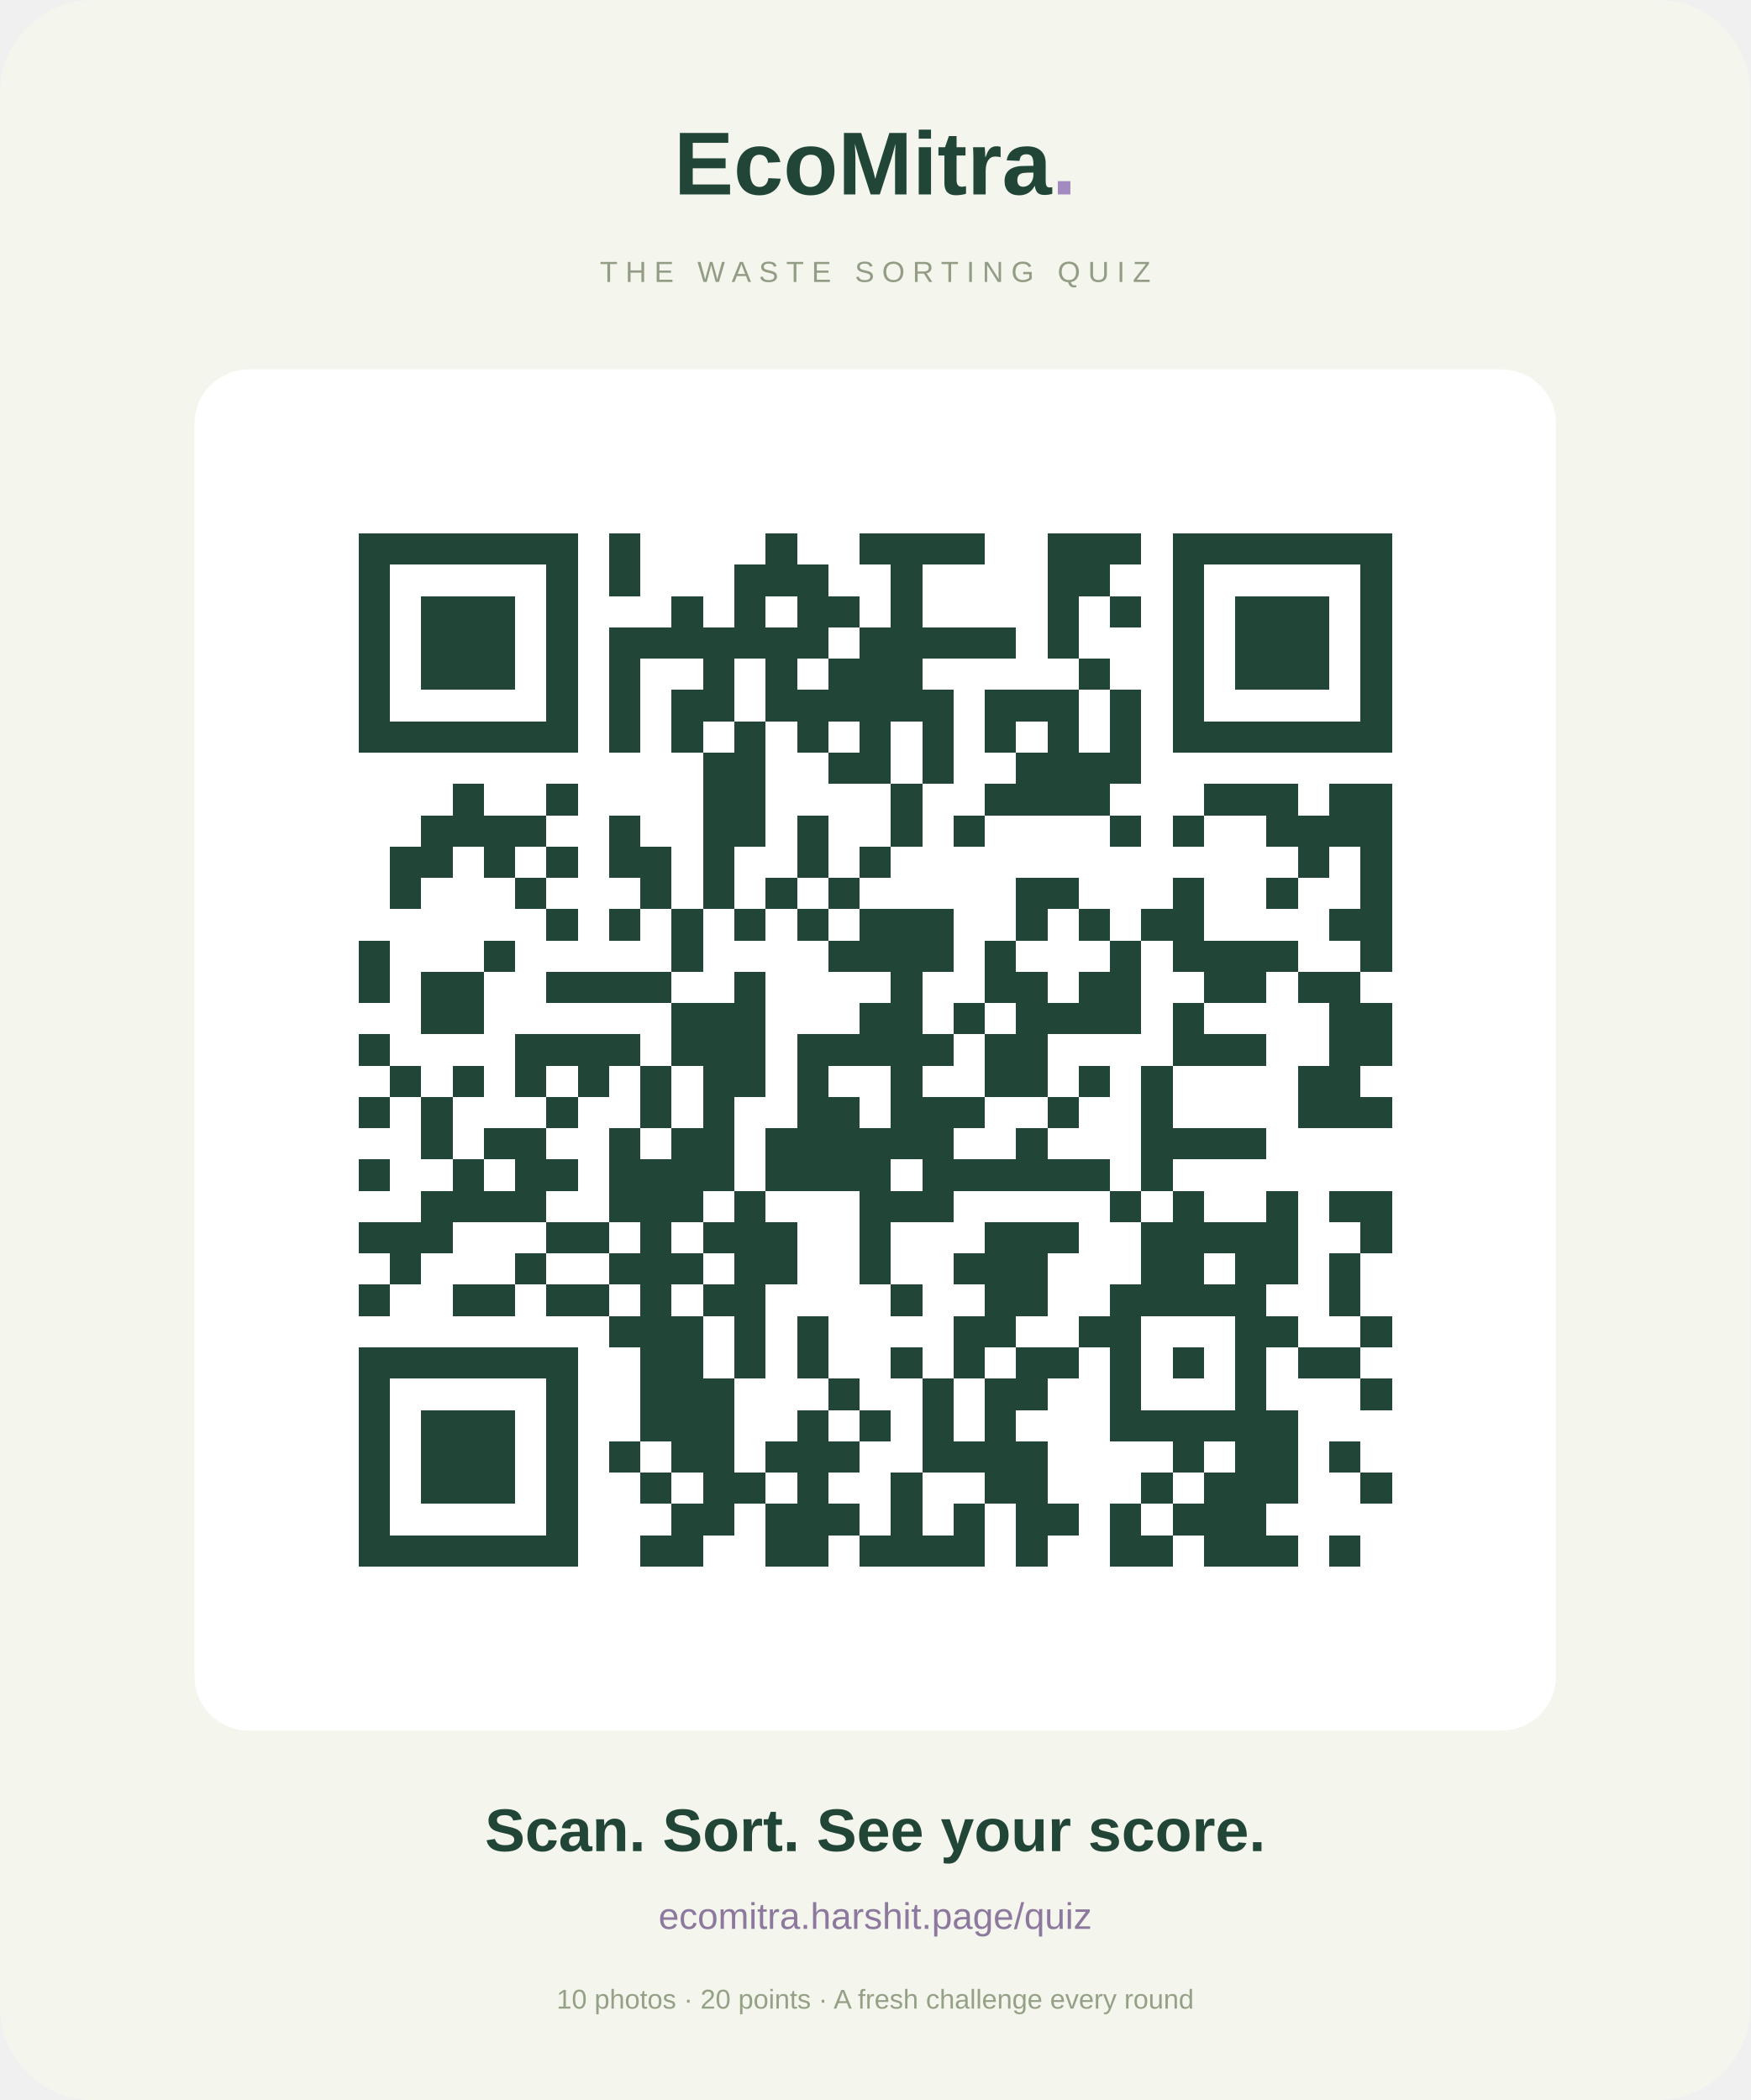
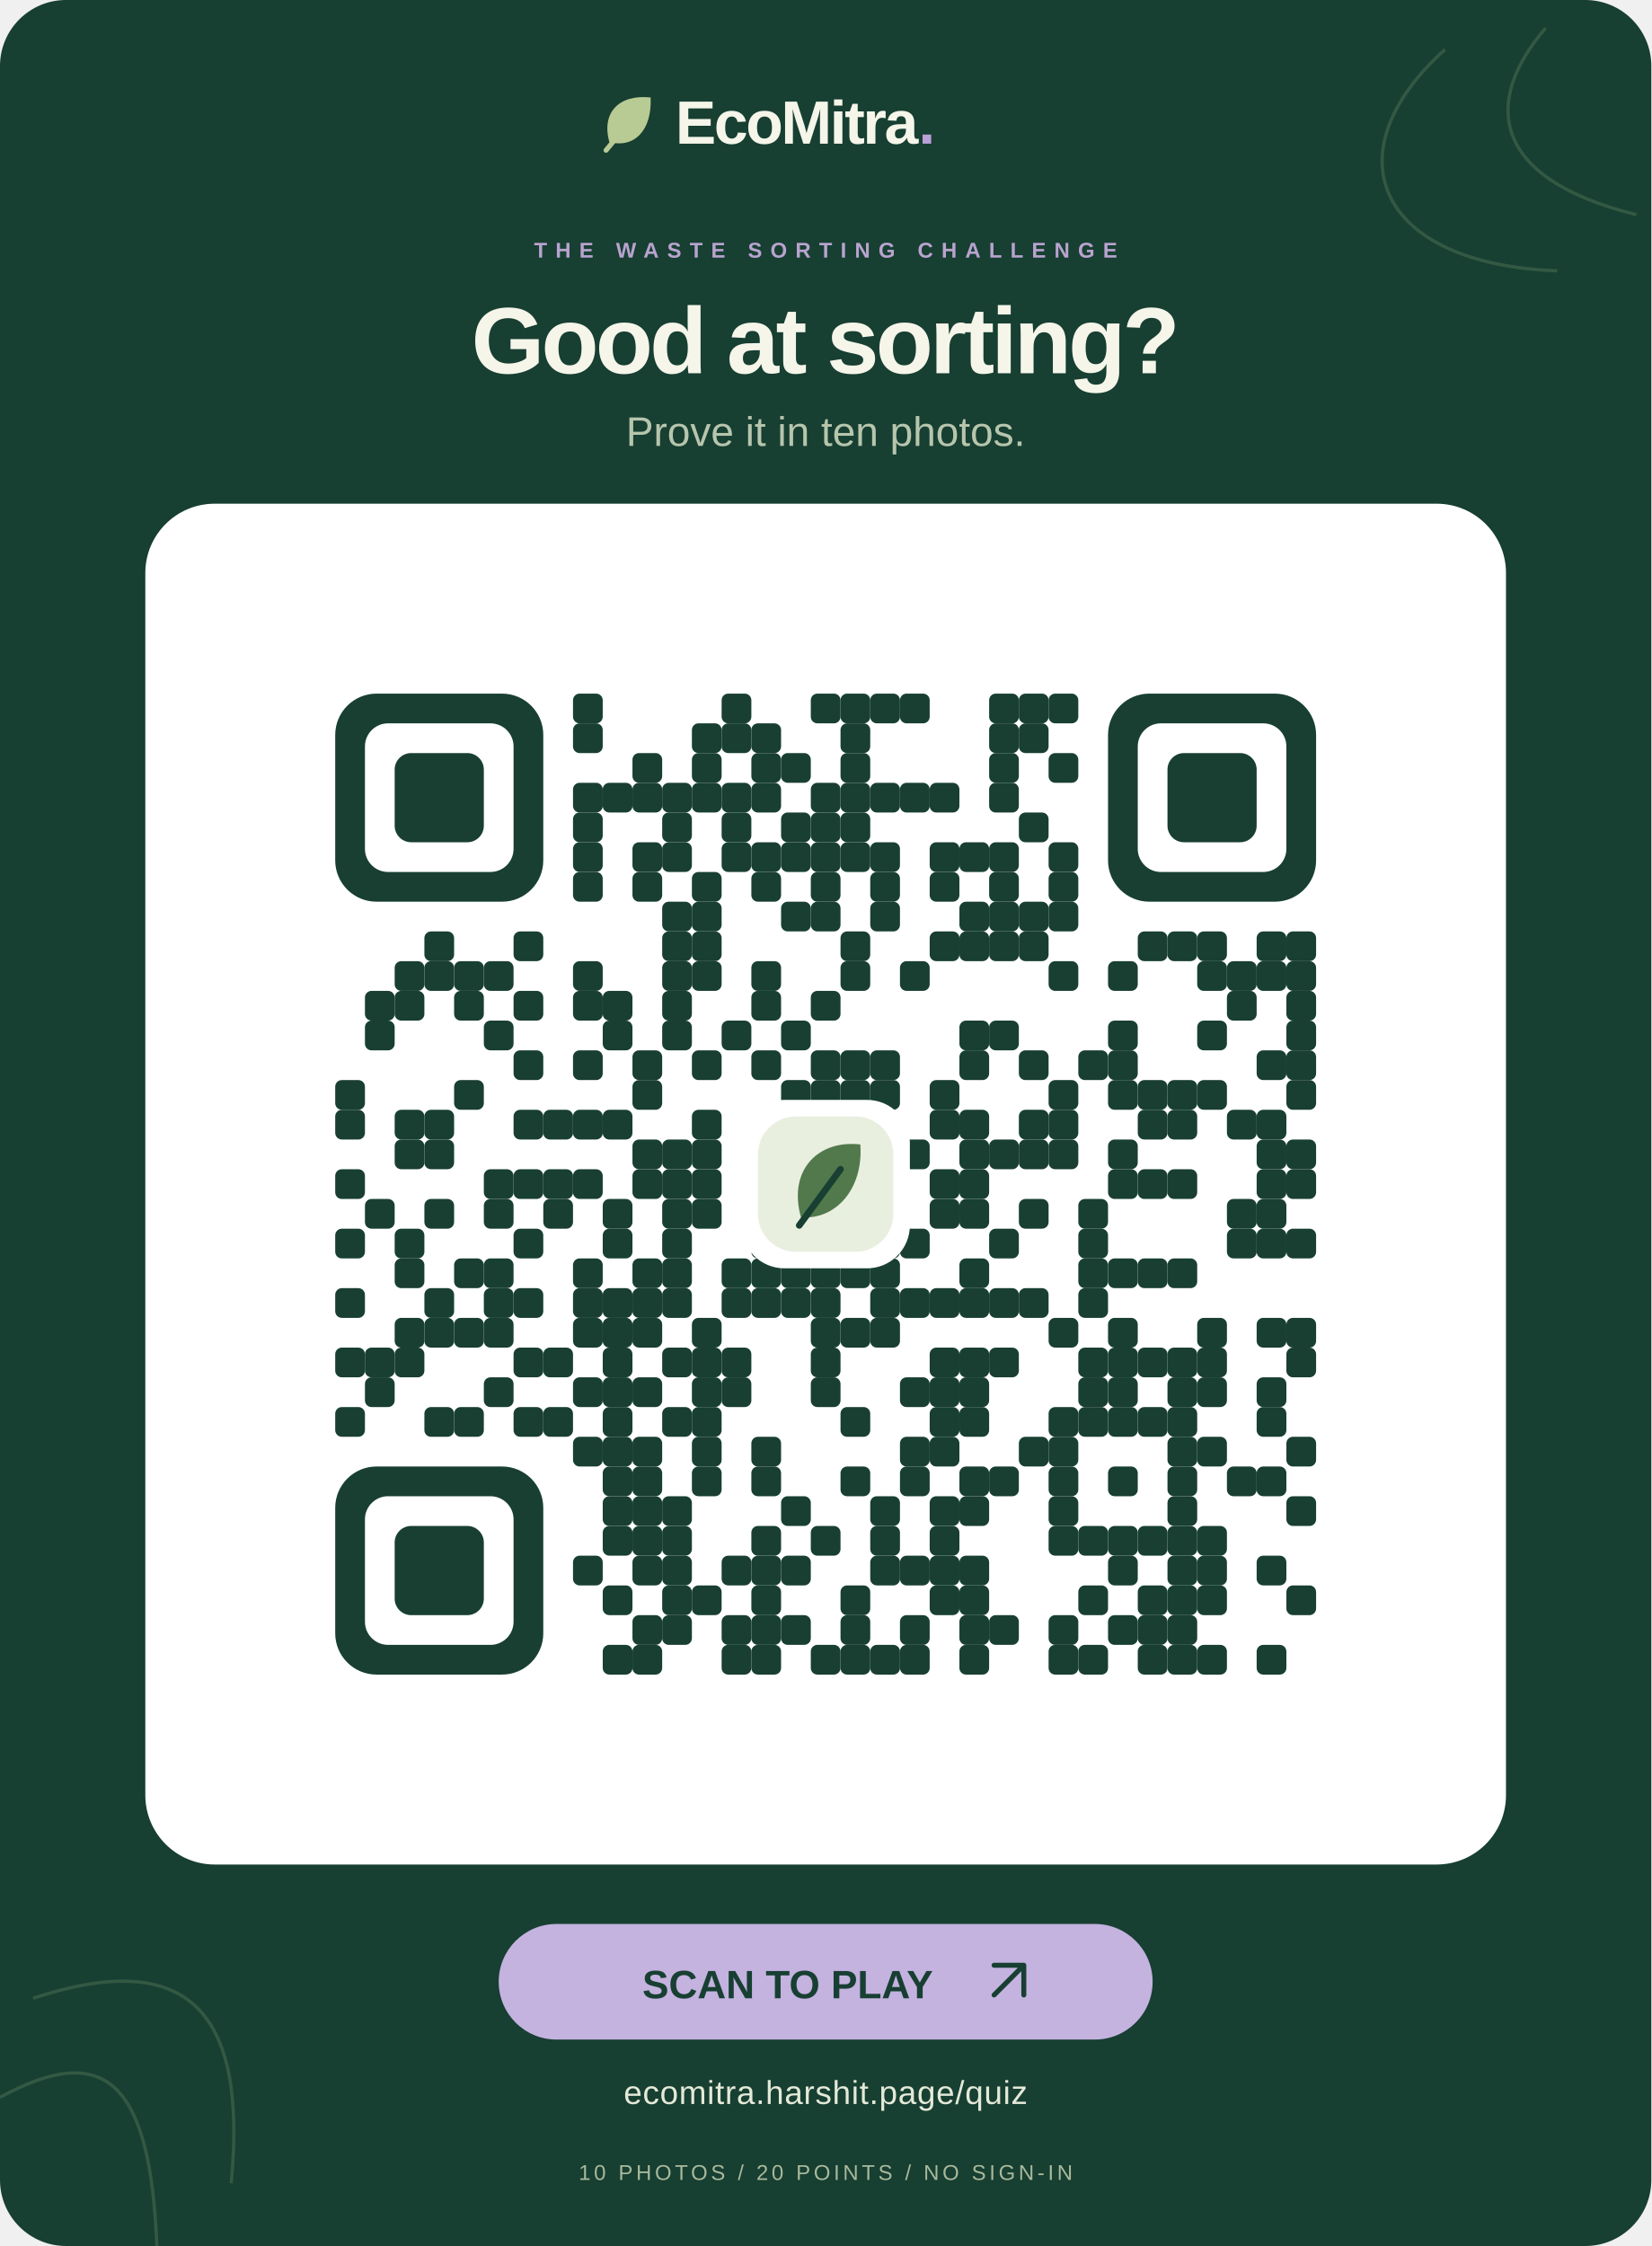
- <svg xmlns="http://www.w3.org/2000/svg" width="900" height="1080" viewBox="0 0 900 1080">
-   <rect width="900" height="1080" rx="48" fill="#f4f6ee" />
-   <text x="450" y="100" text-anchor="middle" font-family="Arial,sans-serif" font-size="46" font-weight="700" fill="#214537">EcoMitra<tspan fill="#a38ac0">.</tspan>
-   </text>
-   <text x="450" y="145" text-anchor="middle" font-family="Arial,sans-serif" font-size="15" letter-spacing="4" fill="#939d86">THE WASTE SORTING QUIZ</text>
-   <rect x="100" y="190" width="700" height="700" rx="28" fill="white" />
-   <svg x="120" y="210" width="660" height="660" viewBox="0 0 41 41" shape-rendering="crispEdges">
-     <path fill="#ffffff" d="M0 0h41v41H0z" />
-     <path stroke="#214537" d="M4 4.5h7m1 0h1m4 0h1m2 0h4m2 0h3m1 0h7M4 5.5h1m5 0h1m1 0h1m3 0h3m2 0h1m4 0h2m2 0h1m5 0h1M4 6.5h1m1 0h3m1 0h1m3 0h1m1 0h1m1 0h2m1 0h1m4 0h1m1 0h1m1 0h1m1 0h3m1 0h1M4 7.5h1m1 0h3m1 0h1m1 0h7m1 0h5m1 0h1m3 0h1m1 0h3m1 0h1M4 8.5h1m1 0h3m1 0h1m1 0h1m2 0h1m1 0h1m1 0h3m5 0h1m2 0h1m1 0h3m1 0h1M4 9.5h1m5 0h1m1 0h1m1 0h2m1 0h6m1 0h3m1 0h1m1 0h1m5 0h1M4 10.5h7m1 0h1m1 0h1m1 0h1m1 0h1m1 0h1m1 0h1m1 0h1m1 0h1m1 0h1m1 0h7M15 11.5h2m2 0h2m1 0h1m2 0h4M7 12.5h1m2 0h1m4 0h2m4 0h1m2 0h4m3 0h3m1 0h2M6 13.5h4m2 0h1m2 0h2m1 0h1m2 0h1m1 0h1m4 0h1m1 0h1m2 0h4M5 14.5h2m1 0h1m1 0h1m1 0h2m1 0h1m2 0h1m1 0h1m13 0h1m1 0h1M5 15.5h1m3 0h1m3 0h1m1 0h1m1 0h1m1 0h1m5 0h2m3 0h1m2 0h1m2 0h1M10 16.5h1m1 0h1m1 0h1m1 0h1m1 0h1m1 0h3m2 0h1m1 0h1m1 0h2m4 0h2M4 17.5h1m3 0h1m5 0h1m4 0h4m1 0h1m3 0h1m1 0h4m2 0h1M4 18.5h1m1 0h2m2 0h4m2 0h1m4 0h1m2 0h2m1 0h2m2 0h2m1 0h2M6 19.5h2m6 0h3m3 0h2m1 0h1m1 0h4m1 0h1m4 0h2M4 20.5h1m4 0h4m1 0h3m1 0h5m1 0h2m4 0h3m2 0h2M5 21.5h1m1 0h1m1 0h1m1 0h1m1 0h1m1 0h2m1 0h1m2 0h1m2 0h2m1 0h1m1 0h1m4 0h2M4 22.5h1m1 0h1m3 0h1m2 0h1m1 0h1m2 0h2m1 0h3m2 0h1m2 0h1m4 0h3M6 23.5h1m1 0h2m2 0h1m1 0h2m1 0h6m2 0h1m3 0h4M4 24.5h1m2 0h1m1 0h2m1 0h4m1 0h4m1 0h6m1 0h1M6 25.5h4m2 0h3m1 0h1m3 0h3m5 0h1m1 0h1m2 0h1m1 0h2M4 26.5h3m3 0h2m1 0h1m1 0h3m2 0h1m3 0h3m2 0h5m2 0h1M5 27.5h1m3 0h1m2 0h3m1 0h2m2 0h1m2 0h3m3 0h2m1 0h2m1 0h1M4 28.5h1m2 0h2m1 0h2m1 0h1m1 0h2m4 0h1m2 0h2m2 0h5m2 0h1M12 29.5h3m1 0h1m1 0h1m4 0h2m2 0h2m3 0h2m2 0h1M4 30.5h7m2 0h2m1 0h1m1 0h1m2 0h1m1 0h1m1 0h2m1 0h1m1 0h1m1 0h1m1 0h2M4 31.5h1m5 0h1m2 0h3m3 0h1m2 0h1m1 0h2m2 0h1m3 0h1m3 0h1M4 32.5h1m1 0h3m1 0h1m2 0h3m2 0h1m1 0h1m1 0h1m1 0h1m3 0h6M4 33.5h1m1 0h3m1 0h1m1 0h1m1 0h2m1 0h3m2 0h4m4 0h1m1 0h2m1 0h1M4 34.5h1m1 0h3m1 0h1m2 0h1m1 0h2m1 0h1m2 0h1m2 0h2m3 0h1m1 0h3m2 0h1M4 35.5h1m5 0h1m3 0h2m1 0h3m1 0h1m1 0h1m1 0h2m1 0h1m1 0h3M4 36.5h7m2 0h2m2 0h2m1 0h4m1 0h1m2 0h2m1 0h3m1 0h1" />
-   </svg>
-   <text x="450" y="952" text-anchor="middle" font-family="Arial,sans-serif" font-size="31" font-weight="600" fill="#214537">Scan. Sort. See your score.</text>
-   <text x="450" y="992" text-anchor="middle" font-family="Arial,sans-serif" font-size="19" fill="#8d799e">ecomitra.harshit.page/quiz</text>
-   <text x="450" y="1033" text-anchor="middle" font-family="Arial,sans-serif" font-size="14" fill="#95a186">10 photos · 20 points · A fresh challenge every round</text>
+ <svg xmlns="http://www.w3.org/2000/svg" width="1000" height="1360" viewBox="0 0 1000 1360">
+   <rect width="1000" height="1360" rx="40" fill="#173f32" />
+   <path d="M875 30c-70 63-41 130 68 134M936 17c-38 44-34 91 55 113M20 1210c94-31 130 8 120 112M0 1270c64-35 91-9 95 90" stroke="#87a376" stroke-width="2" opacity=".25" fill="none" />
+   <g transform="translate(365 59)">
+     <path d="M4 27C-1 9 10-2 29 0c1 20-10 31-25 27Z" fill="#b8cb94" />
+     <path d="m2 32 19-23" stroke="#b8cb94" stroke-width="3" stroke-linecap="round" />
+     <text x="44" y="28" font-family="Arial,sans-serif" font-size="37" font-weight="700" letter-spacing="-1.3" fill="#f5f5e9">EcoMitra<tspan fill="#bba1d8">.</tspan>
+     </text>
+   </g>
+   <text x="500" y="156" text-anchor="middle" font-family="Arial,sans-serif" font-size="13" font-weight="600" letter-spacing="5" fill="#b9a3cf">THE WASTE SORTING CHALLENGE</text>
+   <text x="500" y="226" text-anchor="middle" font-family="Arial,sans-serif" font-size="57" font-weight="700" letter-spacing="-2" fill="#f5f5e9">Good at sorting?</text>
+   <text x="500" y="270" text-anchor="middle" font-family="Arial,sans-serif" font-size="25" fill="#b7c5ad">Prove it in ten photos.</text>
+   <rect x="88" y="305" width="824" height="824" rx="42" fill="white" />
+   <rect x="347" y="420" width="18" height="18" rx="4" fill="#183f32" />
+   <rect x="437" y="420" width="18" height="18" rx="4" fill="#183f32" />
+   <rect x="491" y="420" width="18" height="18" rx="4" fill="#183f32" />
+   <rect x="509" y="420" width="18" height="18" rx="4" fill="#183f32" />
+   <rect x="527" y="420" width="18" height="18" rx="4" fill="#183f32" />
+   <rect x="545" y="420" width="18" height="18" rx="4" fill="#183f32" />
+   <rect x="599" y="420" width="18" height="18" rx="4" fill="#183f32" />
+   <rect x="617" y="420" width="18" height="18" rx="4" fill="#183f32" />
+   <rect x="635" y="420" width="18" height="18" rx="4" fill="#183f32" />
+   <rect x="347" y="438" width="18" height="18" rx="4" fill="#183f32" />
+   <rect x="419" y="438" width="18" height="18" rx="4" fill="#183f32" />
+   <rect x="437" y="438" width="18" height="18" rx="4" fill="#183f32" />
+   <rect x="455" y="438" width="18" height="18" rx="4" fill="#183f32" />
+   <rect x="509" y="438" width="18" height="18" rx="4" fill="#183f32" />
+   <rect x="599" y="438" width="18" height="18" rx="4" fill="#183f32" />
+   <rect x="617" y="438" width="18" height="18" rx="4" fill="#183f32" />
+   <rect x="383" y="456" width="18" height="18" rx="4" fill="#183f32" />
+   <rect x="419" y="456" width="18" height="18" rx="4" fill="#183f32" />
+   <rect x="455" y="456" width="18" height="18" rx="4" fill="#183f32" />
+   <rect x="473" y="456" width="18" height="18" rx="4" fill="#183f32" />
+   <rect x="509" y="456" width="18" height="18" rx="4" fill="#183f32" />
+   <rect x="599" y="456" width="18" height="18" rx="4" fill="#183f32" />
+   <rect x="635" y="456" width="18" height="18" rx="4" fill="#183f32" />
+   <rect x="347" y="474" width="18" height="18" rx="4" fill="#183f32" />
+   <rect x="365" y="474" width="18" height="18" rx="4" fill="#183f32" />
+   <rect x="383" y="474" width="18" height="18" rx="4" fill="#183f32" />
+   <rect x="401" y="474" width="18" height="18" rx="4" fill="#183f32" />
+   <rect x="419" y="474" width="18" height="18" rx="4" fill="#183f32" />
+   <rect x="437" y="474" width="18" height="18" rx="4" fill="#183f32" />
+   <rect x="455" y="474" width="18" height="18" rx="4" fill="#183f32" />
+   <rect x="491" y="474" width="18" height="18" rx="4" fill="#183f32" />
+   <rect x="509" y="474" width="18" height="18" rx="4" fill="#183f32" />
+   <rect x="527" y="474" width="18" height="18" rx="4" fill="#183f32" />
+   <rect x="545" y="474" width="18" height="18" rx="4" fill="#183f32" />
+   <rect x="563" y="474" width="18" height="18" rx="4" fill="#183f32" />
+   <rect x="599" y="474" width="18" height="18" rx="4" fill="#183f32" />
+   <rect x="347" y="492" width="18" height="18" rx="4" fill="#183f32" />
+   <rect x="401" y="492" width="18" height="18" rx="4" fill="#183f32" />
+   <rect x="437" y="492" width="18" height="18" rx="4" fill="#183f32" />
+   <rect x="473" y="492" width="18" height="18" rx="4" fill="#183f32" />
+   <rect x="491" y="492" width="18" height="18" rx="4" fill="#183f32" />
+   <rect x="509" y="492" width="18" height="18" rx="4" fill="#183f32" />
+   <rect x="617" y="492" width="18" height="18" rx="4" fill="#183f32" />
+   <rect x="347" y="510" width="18" height="18" rx="4" fill="#183f32" />
+   <rect x="383" y="510" width="18" height="18" rx="4" fill="#183f32" />
+   <rect x="401" y="510" width="18" height="18" rx="4" fill="#183f32" />
+   <rect x="437" y="510" width="18" height="18" rx="4" fill="#183f32" />
+   <rect x="455" y="510" width="18" height="18" rx="4" fill="#183f32" />
+   <rect x="473" y="510" width="18" height="18" rx="4" fill="#183f32" />
+   <rect x="491" y="510" width="18" height="18" rx="4" fill="#183f32" />
+   <rect x="509" y="510" width="18" height="18" rx="4" fill="#183f32" />
+   <rect x="527" y="510" width="18" height="18" rx="4" fill="#183f32" />
+   <rect x="563" y="510" width="18" height="18" rx="4" fill="#183f32" />
+   <rect x="581" y="510" width="18" height="18" rx="4" fill="#183f32" />
+   <rect x="599" y="510" width="18" height="18" rx="4" fill="#183f32" />
+   <rect x="635" y="510" width="18" height="18" rx="4" fill="#183f32" />
+   <rect x="347" y="528" width="18" height="18" rx="4" fill="#183f32" />
+   <rect x="383" y="528" width="18" height="18" rx="4" fill="#183f32" />
+   <rect x="419" y="528" width="18" height="18" rx="4" fill="#183f32" />
+   <rect x="455" y="528" width="18" height="18" rx="4" fill="#183f32" />
+   <rect x="491" y="528" width="18" height="18" rx="4" fill="#183f32" />
+   <rect x="527" y="528" width="18" height="18" rx="4" fill="#183f32" />
+   <rect x="563" y="528" width="18" height="18" rx="4" fill="#183f32" />
+   <rect x="599" y="528" width="18" height="18" rx="4" fill="#183f32" />
+   <rect x="635" y="528" width="18" height="18" rx="4" fill="#183f32" />
+   <rect x="401" y="546" width="18" height="18" rx="4" fill="#183f32" />
+   <rect x="419" y="546" width="18" height="18" rx="4" fill="#183f32" />
+   <rect x="473" y="546" width="18" height="18" rx="4" fill="#183f32" />
+   <rect x="491" y="546" width="18" height="18" rx="4" fill="#183f32" />
+   <rect x="527" y="546" width="18" height="18" rx="4" fill="#183f32" />
+   <rect x="581" y="546" width="18" height="18" rx="4" fill="#183f32" />
+   <rect x="599" y="546" width="18" height="18" rx="4" fill="#183f32" />
+   <rect x="617" y="546" width="18" height="18" rx="4" fill="#183f32" />
+   <rect x="635" y="546" width="18" height="18" rx="4" fill="#183f32" />
+   <rect x="257" y="564" width="18" height="18" rx="4" fill="#183f32" />
+   <rect x="311" y="564" width="18" height="18" rx="4" fill="#183f32" />
+   <rect x="401" y="564" width="18" height="18" rx="4" fill="#183f32" />
+   <rect x="419" y="564" width="18" height="18" rx="4" fill="#183f32" />
+   <rect x="509" y="564" width="18" height="18" rx="4" fill="#183f32" />
+   <rect x="563" y="564" width="18" height="18" rx="4" fill="#183f32" />
+   <rect x="581" y="564" width="18" height="18" rx="4" fill="#183f32" />
+   <rect x="599" y="564" width="18" height="18" rx="4" fill="#183f32" />
+   <rect x="617" y="564" width="18" height="18" rx="4" fill="#183f32" />
+   <rect x="689" y="564" width="18" height="18" rx="4" fill="#183f32" />
+   <rect x="707" y="564" width="18" height="18" rx="4" fill="#183f32" />
+   <rect x="725" y="564" width="18" height="18" rx="4" fill="#183f32" />
+   <rect x="761" y="564" width="18" height="18" rx="4" fill="#183f32" />
+   <rect x="779" y="564" width="18" height="18" rx="4" fill="#183f32" />
+   <rect x="239" y="582" width="18" height="18" rx="4" fill="#183f32" />
+   <rect x="257" y="582" width="18" height="18" rx="4" fill="#183f32" />
+   <rect x="275" y="582" width="18" height="18" rx="4" fill="#183f32" />
+   <rect x="293" y="582" width="18" height="18" rx="4" fill="#183f32" />
+   <rect x="347" y="582" width="18" height="18" rx="4" fill="#183f32" />
+   <rect x="401" y="582" width="18" height="18" rx="4" fill="#183f32" />
+   <rect x="419" y="582" width="18" height="18" rx="4" fill="#183f32" />
+   <rect x="455" y="582" width="18" height="18" rx="4" fill="#183f32" />
+   <rect x="509" y="582" width="18" height="18" rx="4" fill="#183f32" />
+   <rect x="545" y="582" width="18" height="18" rx="4" fill="#183f32" />
+   <rect x="635" y="582" width="18" height="18" rx="4" fill="#183f32" />
+   <rect x="671" y="582" width="18" height="18" rx="4" fill="#183f32" />
+   <rect x="725" y="582" width="18" height="18" rx="4" fill="#183f32" />
+   <rect x="743" y="582" width="18" height="18" rx="4" fill="#183f32" />
+   <rect x="761" y="582" width="18" height="18" rx="4" fill="#183f32" />
+   <rect x="779" y="582" width="18" height="18" rx="4" fill="#183f32" />
+   <rect x="221" y="600" width="18" height="18" rx="4" fill="#183f32" />
+   <rect x="239" y="600" width="18" height="18" rx="4" fill="#183f32" />
+   <rect x="275" y="600" width="18" height="18" rx="4" fill="#183f32" />
+   <rect x="311" y="600" width="18" height="18" rx="4" fill="#183f32" />
+   <rect x="347" y="600" width="18" height="18" rx="4" fill="#183f32" />
+   <rect x="365" y="600" width="18" height="18" rx="4" fill="#183f32" />
+   <rect x="401" y="600" width="18" height="18" rx="4" fill="#183f32" />
+   <rect x="455" y="600" width="18" height="18" rx="4" fill="#183f32" />
+   <rect x="491" y="600" width="18" height="18" rx="4" fill="#183f32" />
+   <rect x="743" y="600" width="18" height="18" rx="4" fill="#183f32" />
+   <rect x="779" y="600" width="18" height="18" rx="4" fill="#183f32" />
+   <rect x="221" y="618" width="18" height="18" rx="4" fill="#183f32" />
+   <rect x="293" y="618" width="18" height="18" rx="4" fill="#183f32" />
+   <rect x="365" y="618" width="18" height="18" rx="4" fill="#183f32" />
+   <rect x="401" y="618" width="18" height="18" rx="4" fill="#183f32" />
+   <rect x="437" y="618" width="18" height="18" rx="4" fill="#183f32" />
+   <rect x="473" y="618" width="18" height="18" rx="4" fill="#183f32" />
+   <rect x="581" y="618" width="18" height="18" rx="4" fill="#183f32" />
+   <rect x="599" y="618" width="18" height="18" rx="4" fill="#183f32" />
+   <rect x="671" y="618" width="18" height="18" rx="4" fill="#183f32" />
+   <rect x="725" y="618" width="18" height="18" rx="4" fill="#183f32" />
+   <rect x="779" y="618" width="18" height="18" rx="4" fill="#183f32" />
+   <rect x="311" y="636" width="18" height="18" rx="4" fill="#183f32" />
+   <rect x="347" y="636" width="18" height="18" rx="4" fill="#183f32" />
+   <rect x="383" y="636" width="18" height="18" rx="4" fill="#183f32" />
+   <rect x="419" y="636" width="18" height="18" rx="4" fill="#183f32" />
+   <rect x="455" y="636" width="18" height="18" rx="4" fill="#183f32" />
+   <rect x="491" y="636" width="18" height="18" rx="4" fill="#183f32" />
+   <rect x="509" y="636" width="18" height="18" rx="4" fill="#183f32" />
+   <rect x="527" y="636" width="18" height="18" rx="4" fill="#183f32" />
+   <rect x="581" y="636" width="18" height="18" rx="4" fill="#183f32" />
+   <rect x="617" y="636" width="18" height="18" rx="4" fill="#183f32" />
+   <rect x="653" y="636" width="18" height="18" rx="4" fill="#183f32" />
+   <rect x="671" y="636" width="18" height="18" rx="4" fill="#183f32" />
+   <rect x="761" y="636" width="18" height="18" rx="4" fill="#183f32" />
+   <rect x="779" y="636" width="18" height="18" rx="4" fill="#183f32" />
+   <rect x="203" y="654" width="18" height="18" rx="4" fill="#183f32" />
+   <rect x="275" y="654" width="18" height="18" rx="4" fill="#183f32" />
+   <rect x="383" y="654" width="18" height="18" rx="4" fill="#183f32" />
+   <rect x="473" y="654" width="18" height="18" rx="4" fill="#183f32" />
+   <rect x="491" y="654" width="18" height="18" rx="4" fill="#183f32" />
+   <rect x="509" y="654" width="18" height="18" rx="4" fill="#183f32" />
+   <rect x="527" y="654" width="18" height="18" rx="4" fill="#183f32" />
+   <rect x="563" y="654" width="18" height="18" rx="4" fill="#183f32" />
+   <rect x="635" y="654" width="18" height="18" rx="4" fill="#183f32" />
+   <rect x="671" y="654" width="18" height="18" rx="4" fill="#183f32" />
+   <rect x="689" y="654" width="18" height="18" rx="4" fill="#183f32" />
+   <rect x="707" y="654" width="18" height="18" rx="4" fill="#183f32" />
+   <rect x="725" y="654" width="18" height="18" rx="4" fill="#183f32" />
+   <rect x="779" y="654" width="18" height="18" rx="4" fill="#183f32" />
+   <rect x="203" y="672" width="18" height="18" rx="4" fill="#183f32" />
+   <rect x="239" y="672" width="18" height="18" rx="4" fill="#183f32" />
+   <rect x="257" y="672" width="18" height="18" rx="4" fill="#183f32" />
+   <rect x="311" y="672" width="18" height="18" rx="4" fill="#183f32" />
+   <rect x="329" y="672" width="18" height="18" rx="4" fill="#183f32" />
+   <rect x="347" y="672" width="18" height="18" rx="4" fill="#183f32" />
+   <rect x="365" y="672" width="18" height="18" rx="4" fill="#183f32" />
+   <rect x="419" y="672" width="18" height="18" rx="4" fill="#183f32" />
+   <rect x="509" y="672" width="18" height="18" rx="4" fill="#183f32" />
+   <rect x="563" y="672" width="18" height="18" rx="4" fill="#183f32" />
+   <rect x="581" y="672" width="18" height="18" rx="4" fill="#183f32" />
+   <rect x="617" y="672" width="18" height="18" rx="4" fill="#183f32" />
+   <rect x="635" y="672" width="18" height="18" rx="4" fill="#183f32" />
+   <rect x="689" y="672" width="18" height="18" rx="4" fill="#183f32" />
+   <rect x="707" y="672" width="18" height="18" rx="4" fill="#183f32" />
+   <rect x="743" y="672" width="18" height="18" rx="4" fill="#183f32" />
+   <rect x="761" y="672" width="18" height="18" rx="4" fill="#183f32" />
+   <rect x="239" y="690" width="18" height="18" rx="4" fill="#183f32" />
+   <rect x="257" y="690" width="18" height="18" rx="4" fill="#183f32" />
+   <rect x="383" y="690" width="18" height="18" rx="4" fill="#183f32" />
+   <rect x="401" y="690" width="18" height="18" rx="4" fill="#183f32" />
+   <rect x="419" y="690" width="18" height="18" rx="4" fill="#183f32" />
+   <rect x="491" y="690" width="18" height="18" rx="4" fill="#183f32" />
+   <rect x="509" y="690" width="18" height="18" rx="4" fill="#183f32" />
+   <rect x="545" y="690" width="18" height="18" rx="4" fill="#183f32" />
+   <rect x="581" y="690" width="18" height="18" rx="4" fill="#183f32" />
+   <rect x="599" y="690" width="18" height="18" rx="4" fill="#183f32" />
+   <rect x="617" y="690" width="18" height="18" rx="4" fill="#183f32" />
+   <rect x="635" y="690" width="18" height="18" rx="4" fill="#183f32" />
+   <rect x="671" y="690" width="18" height="18" rx="4" fill="#183f32" />
+   <rect x="761" y="690" width="18" height="18" rx="4" fill="#183f32" />
+   <rect x="779" y="690" width="18" height="18" rx="4" fill="#183f32" />
+   <rect x="203" y="708" width="18" height="18" rx="4" fill="#183f32" />
+   <rect x="293" y="708" width="18" height="18" rx="4" fill="#183f32" />
+   <rect x="311" y="708" width="18" height="18" rx="4" fill="#183f32" />
+   <rect x="329" y="708" width="18" height="18" rx="4" fill="#183f32" />
+   <rect x="347" y="708" width="18" height="18" rx="4" fill="#183f32" />
+   <rect x="383" y="708" width="18" height="18" rx="4" fill="#183f32" />
+   <rect x="401" y="708" width="18" height="18" rx="4" fill="#183f32" />
+   <rect x="419" y="708" width="18" height="18" rx="4" fill="#183f32" />
+   <rect x="455" y="708" width="18" height="18" rx="4" fill="#183f32" />
+   <rect x="473" y="708" width="18" height="18" rx="4" fill="#183f32" />
+   <rect x="491" y="708" width="18" height="18" rx="4" fill="#183f32" />
+   <rect x="509" y="708" width="18" height="18" rx="4" fill="#183f32" />
+   <rect x="527" y="708" width="18" height="18" rx="4" fill="#183f32" />
+   <rect x="563" y="708" width="18" height="18" rx="4" fill="#183f32" />
+   <rect x="581" y="708" width="18" height="18" rx="4" fill="#183f32" />
+   <rect x="671" y="708" width="18" height="18" rx="4" fill="#183f32" />
+   <rect x="689" y="708" width="18" height="18" rx="4" fill="#183f32" />
+   <rect x="707" y="708" width="18" height="18" rx="4" fill="#183f32" />
+   <rect x="761" y="708" width="18" height="18" rx="4" fill="#183f32" />
+   <rect x="779" y="708" width="18" height="18" rx="4" fill="#183f32" />
+   <rect x="221" y="726" width="18" height="18" rx="4" fill="#183f32" />
+   <rect x="257" y="726" width="18" height="18" rx="4" fill="#183f32" />
+   <rect x="293" y="726" width="18" height="18" rx="4" fill="#183f32" />
+   <rect x="329" y="726" width="18" height="18" rx="4" fill="#183f32" />
+   <rect x="365" y="726" width="18" height="18" rx="4" fill="#183f32" />
+   <rect x="401" y="726" width="18" height="18" rx="4" fill="#183f32" />
+   <rect x="419" y="726" width="18" height="18" rx="4" fill="#183f32" />
+   <rect x="455" y="726" width="18" height="18" rx="4" fill="#183f32" />
+   <rect x="509" y="726" width="18" height="18" rx="4" fill="#183f32" />
+   <rect x="563" y="726" width="18" height="18" rx="4" fill="#183f32" />
+   <rect x="581" y="726" width="18" height="18" rx="4" fill="#183f32" />
+   <rect x="617" y="726" width="18" height="18" rx="4" fill="#183f32" />
+   <rect x="653" y="726" width="18" height="18" rx="4" fill="#183f32" />
+   <rect x="743" y="726" width="18" height="18" rx="4" fill="#183f32" />
+   <rect x="761" y="726" width="18" height="18" rx="4" fill="#183f32" />
+   <rect x="203" y="744" width="18" height="18" rx="4" fill="#183f32" />
+   <rect x="239" y="744" width="18" height="18" rx="4" fill="#183f32" />
+   <rect x="311" y="744" width="18" height="18" rx="4" fill="#183f32" />
+   <rect x="365" y="744" width="18" height="18" rx="4" fill="#183f32" />
+   <rect x="401" y="744" width="18" height="18" rx="4" fill="#183f32" />
+   <rect x="455" y="744" width="18" height="18" rx="4" fill="#183f32" />
+   <rect x="473" y="744" width="18" height="18" rx="4" fill="#183f32" />
+   <rect x="509" y="744" width="18" height="18" rx="4" fill="#183f32" />
+   <rect x="527" y="744" width="18" height="18" rx="4" fill="#183f32" />
+   <rect x="545" y="744" width="18" height="18" rx="4" fill="#183f32" />
+   <rect x="599" y="744" width="18" height="18" rx="4" fill="#183f32" />
+   <rect x="653" y="744" width="18" height="18" rx="4" fill="#183f32" />
+   <rect x="743" y="744" width="18" height="18" rx="4" fill="#183f32" />
+   <rect x="761" y="744" width="18" height="18" rx="4" fill="#183f32" />
+   <rect x="779" y="744" width="18" height="18" rx="4" fill="#183f32" />
+   <rect x="239" y="762" width="18" height="18" rx="4" fill="#183f32" />
+   <rect x="275" y="762" width="18" height="18" rx="4" fill="#183f32" />
+   <rect x="293" y="762" width="18" height="18" rx="4" fill="#183f32" />
+   <rect x="347" y="762" width="18" height="18" rx="4" fill="#183f32" />
+   <rect x="383" y="762" width="18" height="18" rx="4" fill="#183f32" />
+   <rect x="401" y="762" width="18" height="18" rx="4" fill="#183f32" />
+   <rect x="437" y="762" width="18" height="18" rx="4" fill="#183f32" />
+   <rect x="455" y="762" width="18" height="18" rx="4" fill="#183f32" />
+   <rect x="473" y="762" width="18" height="18" rx="4" fill="#183f32" />
+   <rect x="491" y="762" width="18" height="18" rx="4" fill="#183f32" />
+   <rect x="509" y="762" width="18" height="18" rx="4" fill="#183f32" />
+   <rect x="527" y="762" width="18" height="18" rx="4" fill="#183f32" />
+   <rect x="581" y="762" width="18" height="18" rx="4" fill="#183f32" />
+   <rect x="653" y="762" width="18" height="18" rx="4" fill="#183f32" />
+   <rect x="671" y="762" width="18" height="18" rx="4" fill="#183f32" />
+   <rect x="689" y="762" width="18" height="18" rx="4" fill="#183f32" />
+   <rect x="707" y="762" width="18" height="18" rx="4" fill="#183f32" />
+   <rect x="203" y="780" width="18" height="18" rx="4" fill="#183f32" />
+   <rect x="257" y="780" width="18" height="18" rx="4" fill="#183f32" />
+   <rect x="293" y="780" width="18" height="18" rx="4" fill="#183f32" />
+   <rect x="311" y="780" width="18" height="18" rx="4" fill="#183f32" />
+   <rect x="347" y="780" width="18" height="18" rx="4" fill="#183f32" />
+   <rect x="365" y="780" width="18" height="18" rx="4" fill="#183f32" />
+   <rect x="383" y="780" width="18" height="18" rx="4" fill="#183f32" />
+   <rect x="401" y="780" width="18" height="18" rx="4" fill="#183f32" />
+   <rect x="437" y="780" width="18" height="18" rx="4" fill="#183f32" />
+   <rect x="455" y="780" width="18" height="18" rx="4" fill="#183f32" />
+   <rect x="473" y="780" width="18" height="18" rx="4" fill="#183f32" />
+   <rect x="491" y="780" width="18" height="18" rx="4" fill="#183f32" />
+   <rect x="527" y="780" width="18" height="18" rx="4" fill="#183f32" />
+   <rect x="545" y="780" width="18" height="18" rx="4" fill="#183f32" />
+   <rect x="563" y="780" width="18" height="18" rx="4" fill="#183f32" />
+   <rect x="581" y="780" width="18" height="18" rx="4" fill="#183f32" />
+   <rect x="599" y="780" width="18" height="18" rx="4" fill="#183f32" />
+   <rect x="617" y="780" width="18" height="18" rx="4" fill="#183f32" />
+   <rect x="653" y="780" width="18" height="18" rx="4" fill="#183f32" />
+   <rect x="239" y="798" width="18" height="18" rx="4" fill="#183f32" />
+   <rect x="257" y="798" width="18" height="18" rx="4" fill="#183f32" />
+   <rect x="275" y="798" width="18" height="18" rx="4" fill="#183f32" />
+   <rect x="293" y="798" width="18" height="18" rx="4" fill="#183f32" />
+   <rect x="347" y="798" width="18" height="18" rx="4" fill="#183f32" />
+   <rect x="365" y="798" width="18" height="18" rx="4" fill="#183f32" />
+   <rect x="383" y="798" width="18" height="18" rx="4" fill="#183f32" />
+   <rect x="419" y="798" width="18" height="18" rx="4" fill="#183f32" />
+   <rect x="491" y="798" width="18" height="18" rx="4" fill="#183f32" />
+   <rect x="509" y="798" width="18" height="18" rx="4" fill="#183f32" />
+   <rect x="527" y="798" width="18" height="18" rx="4" fill="#183f32" />
+   <rect x="635" y="798" width="18" height="18" rx="4" fill="#183f32" />
+   <rect x="671" y="798" width="18" height="18" rx="4" fill="#183f32" />
+   <rect x="725" y="798" width="18" height="18" rx="4" fill="#183f32" />
+   <rect x="761" y="798" width="18" height="18" rx="4" fill="#183f32" />
+   <rect x="779" y="798" width="18" height="18" rx="4" fill="#183f32" />
+   <rect x="203" y="816" width="18" height="18" rx="4" fill="#183f32" />
+   <rect x="221" y="816" width="18" height="18" rx="4" fill="#183f32" />
+   <rect x="239" y="816" width="18" height="18" rx="4" fill="#183f32" />
+   <rect x="311" y="816" width="18" height="18" rx="4" fill="#183f32" />
+   <rect x="329" y="816" width="18" height="18" rx="4" fill="#183f32" />
+   <rect x="365" y="816" width="18" height="18" rx="4" fill="#183f32" />
+   <rect x="401" y="816" width="18" height="18" rx="4" fill="#183f32" />
+   <rect x="419" y="816" width="18" height="18" rx="4" fill="#183f32" />
+   <rect x="437" y="816" width="18" height="18" rx="4" fill="#183f32" />
+   <rect x="491" y="816" width="18" height="18" rx="4" fill="#183f32" />
+   <rect x="563" y="816" width="18" height="18" rx="4" fill="#183f32" />
+   <rect x="581" y="816" width="18" height="18" rx="4" fill="#183f32" />
+   <rect x="599" y="816" width="18" height="18" rx="4" fill="#183f32" />
+   <rect x="653" y="816" width="18" height="18" rx="4" fill="#183f32" />
+   <rect x="671" y="816" width="18" height="18" rx="4" fill="#183f32" />
+   <rect x="689" y="816" width="18" height="18" rx="4" fill="#183f32" />
+   <rect x="707" y="816" width="18" height="18" rx="4" fill="#183f32" />
+   <rect x="725" y="816" width="18" height="18" rx="4" fill="#183f32" />
+   <rect x="779" y="816" width="18" height="18" rx="4" fill="#183f32" />
+   <rect x="221" y="834" width="18" height="18" rx="4" fill="#183f32" />
+   <rect x="293" y="834" width="18" height="18" rx="4" fill="#183f32" />
+   <rect x="347" y="834" width="18" height="18" rx="4" fill="#183f32" />
+   <rect x="365" y="834" width="18" height="18" rx="4" fill="#183f32" />
+   <rect x="383" y="834" width="18" height="18" rx="4" fill="#183f32" />
+   <rect x="419" y="834" width="18" height="18" rx="4" fill="#183f32" />
+   <rect x="437" y="834" width="18" height="18" rx="4" fill="#183f32" />
+   <rect x="491" y="834" width="18" height="18" rx="4" fill="#183f32" />
+   <rect x="545" y="834" width="18" height="18" rx="4" fill="#183f32" />
+   <rect x="563" y="834" width="18" height="18" rx="4" fill="#183f32" />
+   <rect x="581" y="834" width="18" height="18" rx="4" fill="#183f32" />
+   <rect x="653" y="834" width="18" height="18" rx="4" fill="#183f32" />
+   <rect x="671" y="834" width="18" height="18" rx="4" fill="#183f32" />
+   <rect x="707" y="834" width="18" height="18" rx="4" fill="#183f32" />
+   <rect x="725" y="834" width="18" height="18" rx="4" fill="#183f32" />
+   <rect x="761" y="834" width="18" height="18" rx="4" fill="#183f32" />
+   <rect x="203" y="852" width="18" height="18" rx="4" fill="#183f32" />
+   <rect x="257" y="852" width="18" height="18" rx="4" fill="#183f32" />
+   <rect x="275" y="852" width="18" height="18" rx="4" fill="#183f32" />
+   <rect x="311" y="852" width="18" height="18" rx="4" fill="#183f32" />
+   <rect x="329" y="852" width="18" height="18" rx="4" fill="#183f32" />
+   <rect x="365" y="852" width="18" height="18" rx="4" fill="#183f32" />
+   <rect x="401" y="852" width="18" height="18" rx="4" fill="#183f32" />
+   <rect x="419" y="852" width="18" height="18" rx="4" fill="#183f32" />
+   <rect x="509" y="852" width="18" height="18" rx="4" fill="#183f32" />
+   <rect x="563" y="852" width="18" height="18" rx="4" fill="#183f32" />
+   <rect x="581" y="852" width="18" height="18" rx="4" fill="#183f32" />
+   <rect x="635" y="852" width="18" height="18" rx="4" fill="#183f32" />
+   <rect x="653" y="852" width="18" height="18" rx="4" fill="#183f32" />
+   <rect x="671" y="852" width="18" height="18" rx="4" fill="#183f32" />
+   <rect x="689" y="852" width="18" height="18" rx="4" fill="#183f32" />
+   <rect x="707" y="852" width="18" height="18" rx="4" fill="#183f32" />
+   <rect x="761" y="852" width="18" height="18" rx="4" fill="#183f32" />
+   <rect x="347" y="870" width="18" height="18" rx="4" fill="#183f32" />
+   <rect x="365" y="870" width="18" height="18" rx="4" fill="#183f32" />
+   <rect x="383" y="870" width="18" height="18" rx="4" fill="#183f32" />
+   <rect x="419" y="870" width="18" height="18" rx="4" fill="#183f32" />
+   <rect x="455" y="870" width="18" height="18" rx="4" fill="#183f32" />
+   <rect x="545" y="870" width="18" height="18" rx="4" fill="#183f32" />
+   <rect x="563" y="870" width="18" height="18" rx="4" fill="#183f32" />
+   <rect x="617" y="870" width="18" height="18" rx="4" fill="#183f32" />
+   <rect x="635" y="870" width="18" height="18" rx="4" fill="#183f32" />
+   <rect x="707" y="870" width="18" height="18" rx="4" fill="#183f32" />
+   <rect x="725" y="870" width="18" height="18" rx="4" fill="#183f32" />
+   <rect x="779" y="870" width="18" height="18" rx="4" fill="#183f32" />
+   <rect x="365" y="888" width="18" height="18" rx="4" fill="#183f32" />
+   <rect x="383" y="888" width="18" height="18" rx="4" fill="#183f32" />
+   <rect x="419" y="888" width="18" height="18" rx="4" fill="#183f32" />
+   <rect x="455" y="888" width="18" height="18" rx="4" fill="#183f32" />
+   <rect x="509" y="888" width="18" height="18" rx="4" fill="#183f32" />
+   <rect x="545" y="888" width="18" height="18" rx="4" fill="#183f32" />
+   <rect x="581" y="888" width="18" height="18" rx="4" fill="#183f32" />
+   <rect x="599" y="888" width="18" height="18" rx="4" fill="#183f32" />
+   <rect x="635" y="888" width="18" height="18" rx="4" fill="#183f32" />
+   <rect x="671" y="888" width="18" height="18" rx="4" fill="#183f32" />
+   <rect x="707" y="888" width="18" height="18" rx="4" fill="#183f32" />
+   <rect x="743" y="888" width="18" height="18" rx="4" fill="#183f32" />
+   <rect x="761" y="888" width="18" height="18" rx="4" fill="#183f32" />
+   <rect x="365" y="906" width="18" height="18" rx="4" fill="#183f32" />
+   <rect x="383" y="906" width="18" height="18" rx="4" fill="#183f32" />
+   <rect x="401" y="906" width="18" height="18" rx="4" fill="#183f32" />
+   <rect x="473" y="906" width="18" height="18" rx="4" fill="#183f32" />
+   <rect x="527" y="906" width="18" height="18" rx="4" fill="#183f32" />
+   <rect x="563" y="906" width="18" height="18" rx="4" fill="#183f32" />
+   <rect x="581" y="906" width="18" height="18" rx="4" fill="#183f32" />
+   <rect x="635" y="906" width="18" height="18" rx="4" fill="#183f32" />
+   <rect x="707" y="906" width="18" height="18" rx="4" fill="#183f32" />
+   <rect x="779" y="906" width="18" height="18" rx="4" fill="#183f32" />
+   <rect x="365" y="924" width="18" height="18" rx="4" fill="#183f32" />
+   <rect x="383" y="924" width="18" height="18" rx="4" fill="#183f32" />
+   <rect x="401" y="924" width="18" height="18" rx="4" fill="#183f32" />
+   <rect x="455" y="924" width="18" height="18" rx="4" fill="#183f32" />
+   <rect x="491" y="924" width="18" height="18" rx="4" fill="#183f32" />
+   <rect x="527" y="924" width="18" height="18" rx="4" fill="#183f32" />
+   <rect x="563" y="924" width="18" height="18" rx="4" fill="#183f32" />
+   <rect x="635" y="924" width="18" height="18" rx="4" fill="#183f32" />
+   <rect x="653" y="924" width="18" height="18" rx="4" fill="#183f32" />
+   <rect x="671" y="924" width="18" height="18" rx="4" fill="#183f32" />
+   <rect x="689" y="924" width="18" height="18" rx="4" fill="#183f32" />
+   <rect x="707" y="924" width="18" height="18" rx="4" fill="#183f32" />
+   <rect x="725" y="924" width="18" height="18" rx="4" fill="#183f32" />
+   <rect x="347" y="942" width="18" height="18" rx="4" fill="#183f32" />
+   <rect x="383" y="942" width="18" height="18" rx="4" fill="#183f32" />
+   <rect x="401" y="942" width="18" height="18" rx="4" fill="#183f32" />
+   <rect x="437" y="942" width="18" height="18" rx="4" fill="#183f32" />
+   <rect x="455" y="942" width="18" height="18" rx="4" fill="#183f32" />
+   <rect x="473" y="942" width="18" height="18" rx="4" fill="#183f32" />
+   <rect x="527" y="942" width="18" height="18" rx="4" fill="#183f32" />
+   <rect x="545" y="942" width="18" height="18" rx="4" fill="#183f32" />
+   <rect x="563" y="942" width="18" height="18" rx="4" fill="#183f32" />
+   <rect x="581" y="942" width="18" height="18" rx="4" fill="#183f32" />
+   <rect x="671" y="942" width="18" height="18" rx="4" fill="#183f32" />
+   <rect x="707" y="942" width="18" height="18" rx="4" fill="#183f32" />
+   <rect x="725" y="942" width="18" height="18" rx="4" fill="#183f32" />
+   <rect x="761" y="942" width="18" height="18" rx="4" fill="#183f32" />
+   <rect x="365" y="960" width="18" height="18" rx="4" fill="#183f32" />
+   <rect x="401" y="960" width="18" height="18" rx="4" fill="#183f32" />
+   <rect x="419" y="960" width="18" height="18" rx="4" fill="#183f32" />
+   <rect x="455" y="960" width="18" height="18" rx="4" fill="#183f32" />
+   <rect x="509" y="960" width="18" height="18" rx="4" fill="#183f32" />
+   <rect x="563" y="960" width="18" height="18" rx="4" fill="#183f32" />
+   <rect x="581" y="960" width="18" height="18" rx="4" fill="#183f32" />
+   <rect x="653" y="960" width="18" height="18" rx="4" fill="#183f32" />
+   <rect x="689" y="960" width="18" height="18" rx="4" fill="#183f32" />
+   <rect x="707" y="960" width="18" height="18" rx="4" fill="#183f32" />
+   <rect x="725" y="960" width="18" height="18" rx="4" fill="#183f32" />
+   <rect x="779" y="960" width="18" height="18" rx="4" fill="#183f32" />
+   <rect x="383" y="978" width="18" height="18" rx="4" fill="#183f32" />
+   <rect x="401" y="978" width="18" height="18" rx="4" fill="#183f32" />
+   <rect x="437" y="978" width="18" height="18" rx="4" fill="#183f32" />
+   <rect x="455" y="978" width="18" height="18" rx="4" fill="#183f32" />
+   <rect x="473" y="978" width="18" height="18" rx="4" fill="#183f32" />
+   <rect x="509" y="978" width="18" height="18" rx="4" fill="#183f32" />
+   <rect x="545" y="978" width="18" height="18" rx="4" fill="#183f32" />
+   <rect x="581" y="978" width="18" height="18" rx="4" fill="#183f32" />
+   <rect x="599" y="978" width="18" height="18" rx="4" fill="#183f32" />
+   <rect x="635" y="978" width="18" height="18" rx="4" fill="#183f32" />
+   <rect x="671" y="978" width="18" height="18" rx="4" fill="#183f32" />
+   <rect x="689" y="978" width="18" height="18" rx="4" fill="#183f32" />
+   <rect x="707" y="978" width="18" height="18" rx="4" fill="#183f32" />
+   <rect x="365" y="996" width="18" height="18" rx="4" fill="#183f32" />
+   <rect x="383" y="996" width="18" height="18" rx="4" fill="#183f32" />
+   <rect x="437" y="996" width="18" height="18" rx="4" fill="#183f32" />
+   <rect x="455" y="996" width="18" height="18" rx="4" fill="#183f32" />
+   <rect x="491" y="996" width="18" height="18" rx="4" fill="#183f32" />
+   <rect x="509" y="996" width="18" height="18" rx="4" fill="#183f32" />
+   <rect x="527" y="996" width="18" height="18" rx="4" fill="#183f32" />
+   <rect x="545" y="996" width="18" height="18" rx="4" fill="#183f32" />
+   <rect x="581" y="996" width="18" height="18" rx="4" fill="#183f32" />
+   <rect x="635" y="996" width="18" height="18" rx="4" fill="#183f32" />
+   <rect x="653" y="996" width="18" height="18" rx="4" fill="#183f32" />
+   <rect x="689" y="996" width="18" height="18" rx="4" fill="#183f32" />
+   <rect x="707" y="996" width="18" height="18" rx="4" fill="#183f32" />
+   <rect x="725" y="996" width="18" height="18" rx="4" fill="#183f32" />
+   <rect x="761" y="996" width="18" height="18" rx="4" fill="#183f32" />
+   <rect x="203" y="420" width="126" height="126" rx="25" fill="#183f32" />
+   <rect x="221" y="438" width="90" height="90" rx="14" fill="white" />
+   <rect x="239" y="456" width="54" height="54" rx="10" fill="#183f32" />
+   <rect x="671" y="420" width="126" height="126" rx="25" fill="#183f32" />
+   <rect x="689" y="438" width="90" height="90" rx="14" fill="white" />
+   <rect x="707" y="456" width="54" height="54" rx="10" fill="#183f32" />
+   <rect x="203" y="888" width="126" height="126" rx="25" fill="#183f32" />
+   <rect x="221" y="906" width="90" height="90" rx="14" fill="white" />
+   <rect x="239" y="924" width="54" height="54" rx="10" fill="#183f32" />
+   <rect x="449" y="666" width="102" height="102" rx="26" fill="white" />
+   <rect x="459" y="676" width="82" height="82" rx="23" fill="#e9efdf" />
+   <path d="M485 737C477 708 496 690 521 693C523 721 505 739 485 737Z" fill="#52794c" />
+   <path d="M484 742 509 708" stroke="#183f32" stroke-width="4" stroke-linecap="round" />
+   <g transform="translate(302 1165)">
+     <rect width="396" height="70" rx="35" fill="#c4b2df" />
+     <text x="175" y="45" text-anchor="middle" font-family="Arial,sans-serif" font-size="24" font-weight="700" fill="#173f32">SCAN TO PLAY</text>
+     <path d="m300 43 18-18m-18 0h18v18" fill="none" stroke="#173f32" stroke-width="3" stroke-linecap="round" stroke-linejoin="round" />
+   </g>
+   <text x="500" y="1274" text-anchor="middle" font-family="Arial,sans-serif" font-size="20" letter-spacing=".4" fill="#e4e9d8">ecomitra.harshit.page/quiz</text>
+   <text x="500" y="1320" text-anchor="middle" font-family="Arial,sans-serif" font-size="13" letter-spacing="2" fill="#a9b99b">10 PHOTOS  /  20 POINTS  /  NO SIGN-IN</text>
</svg>
